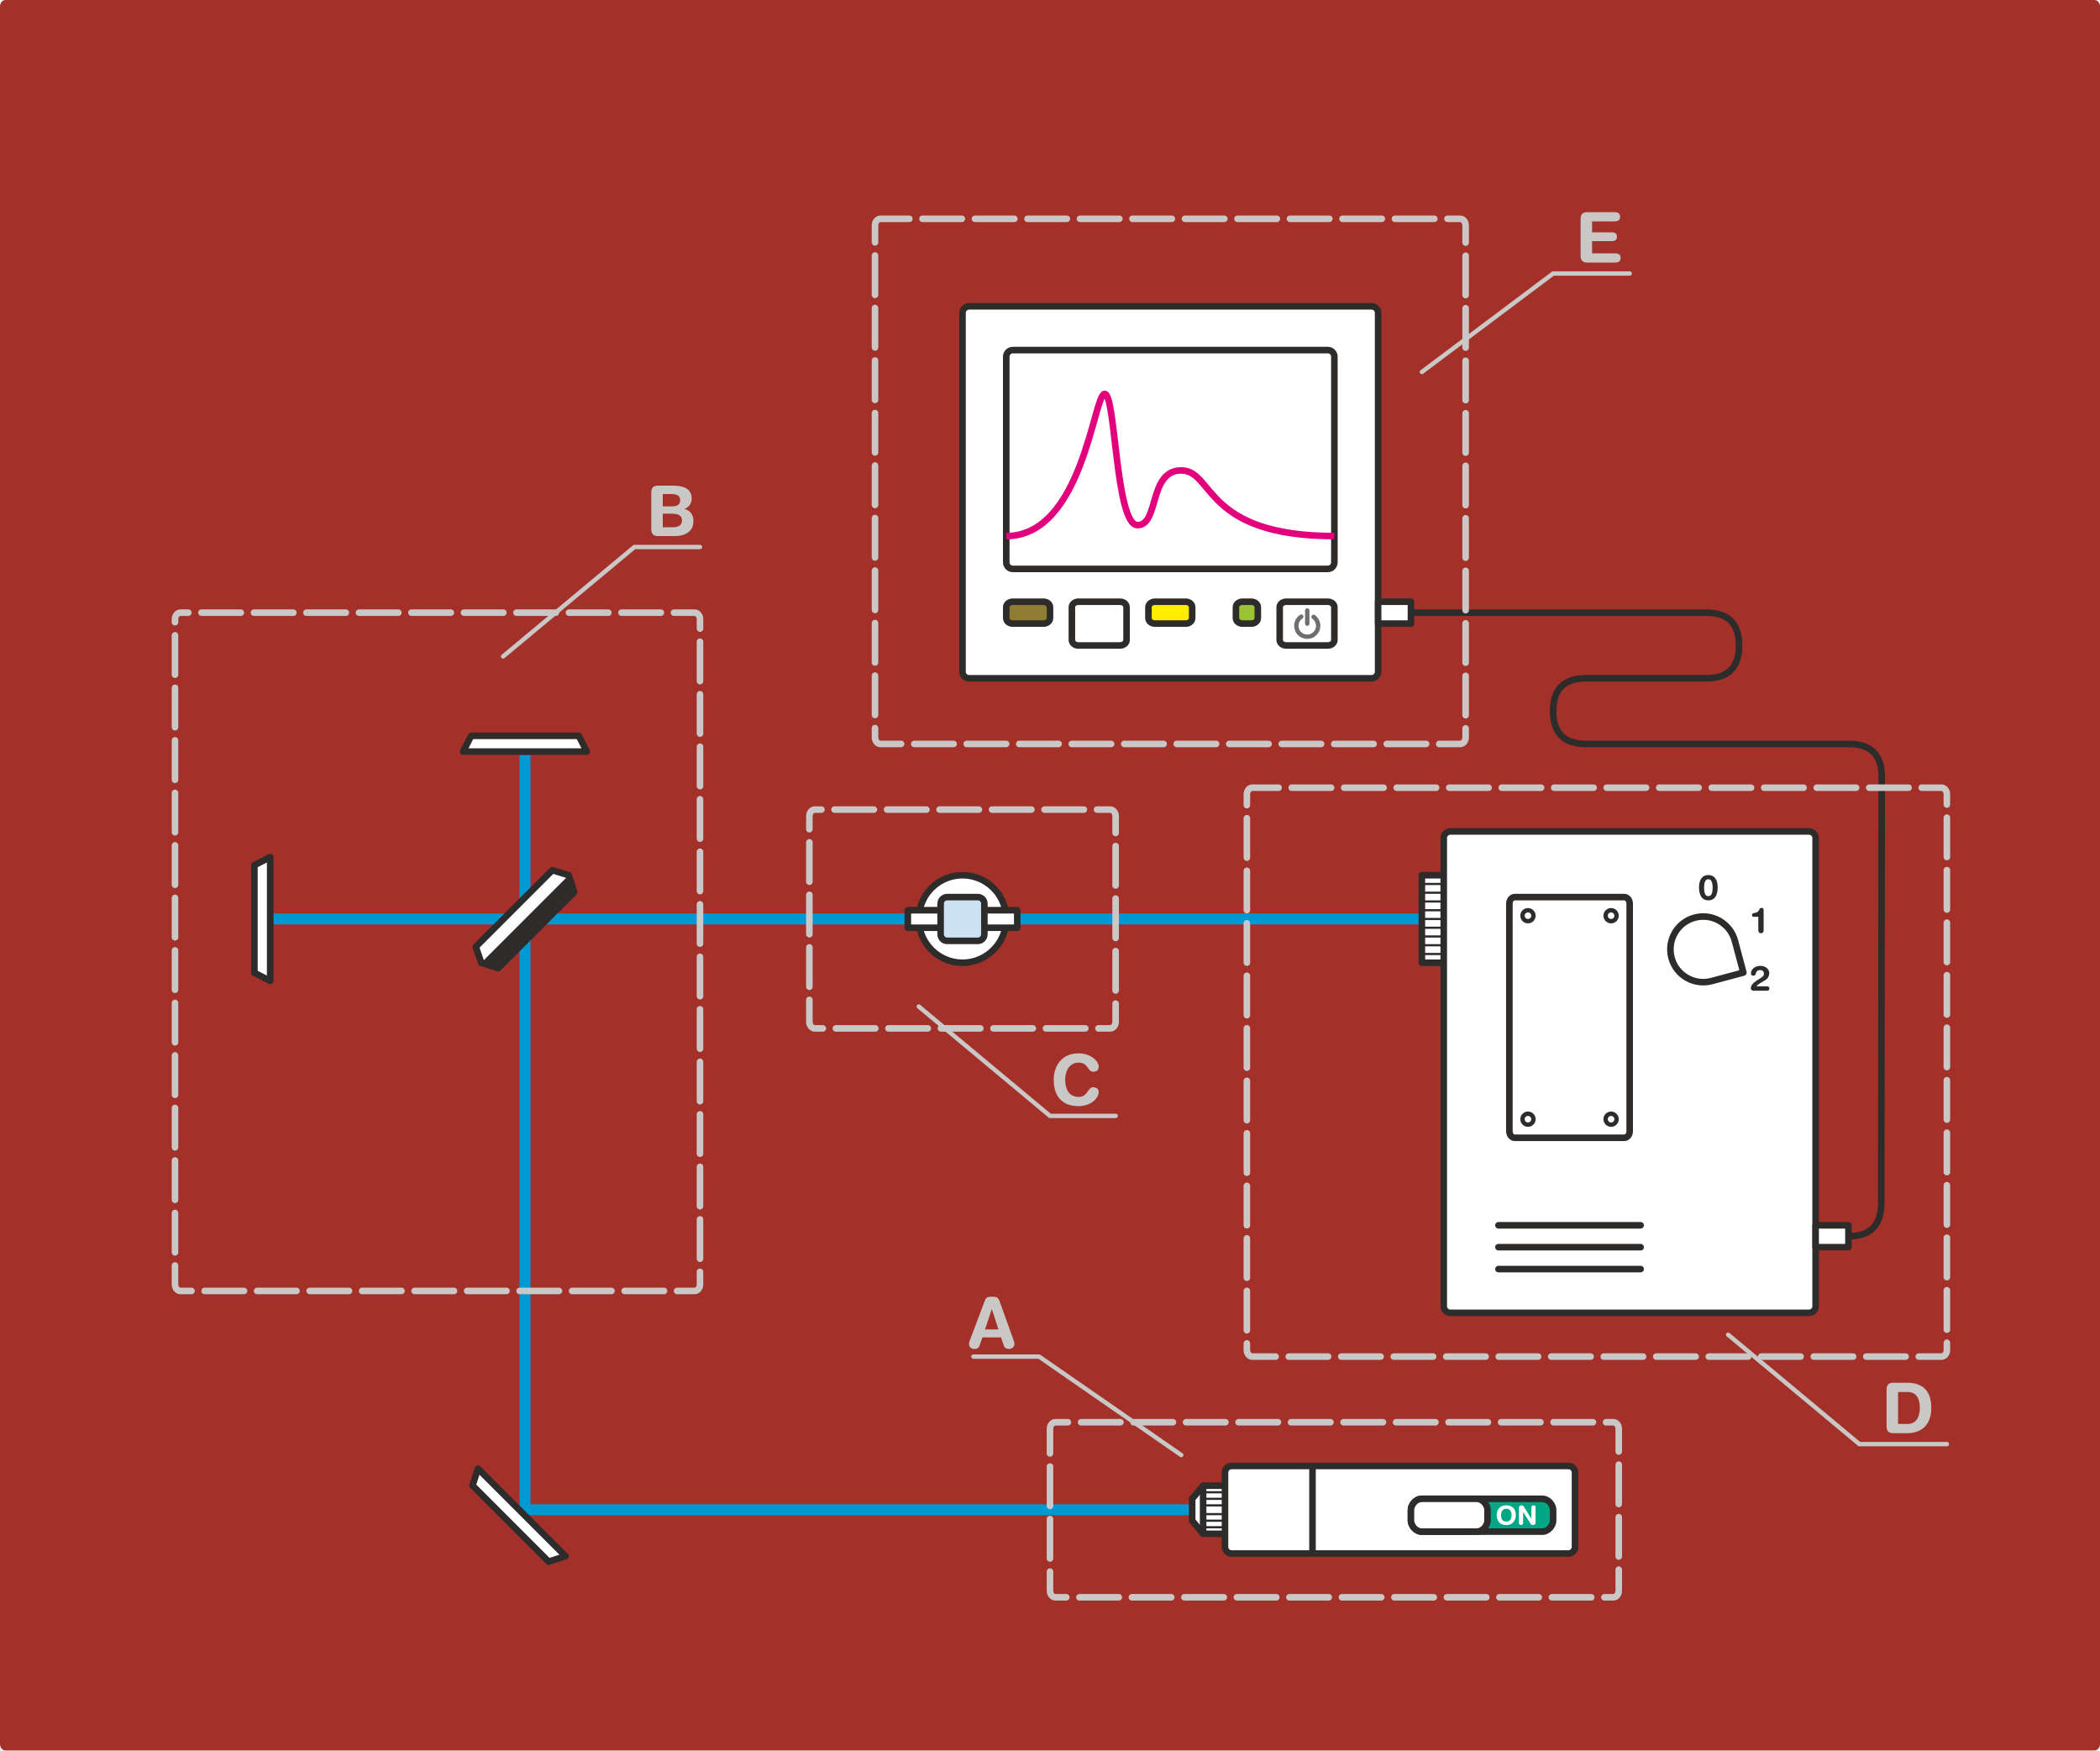
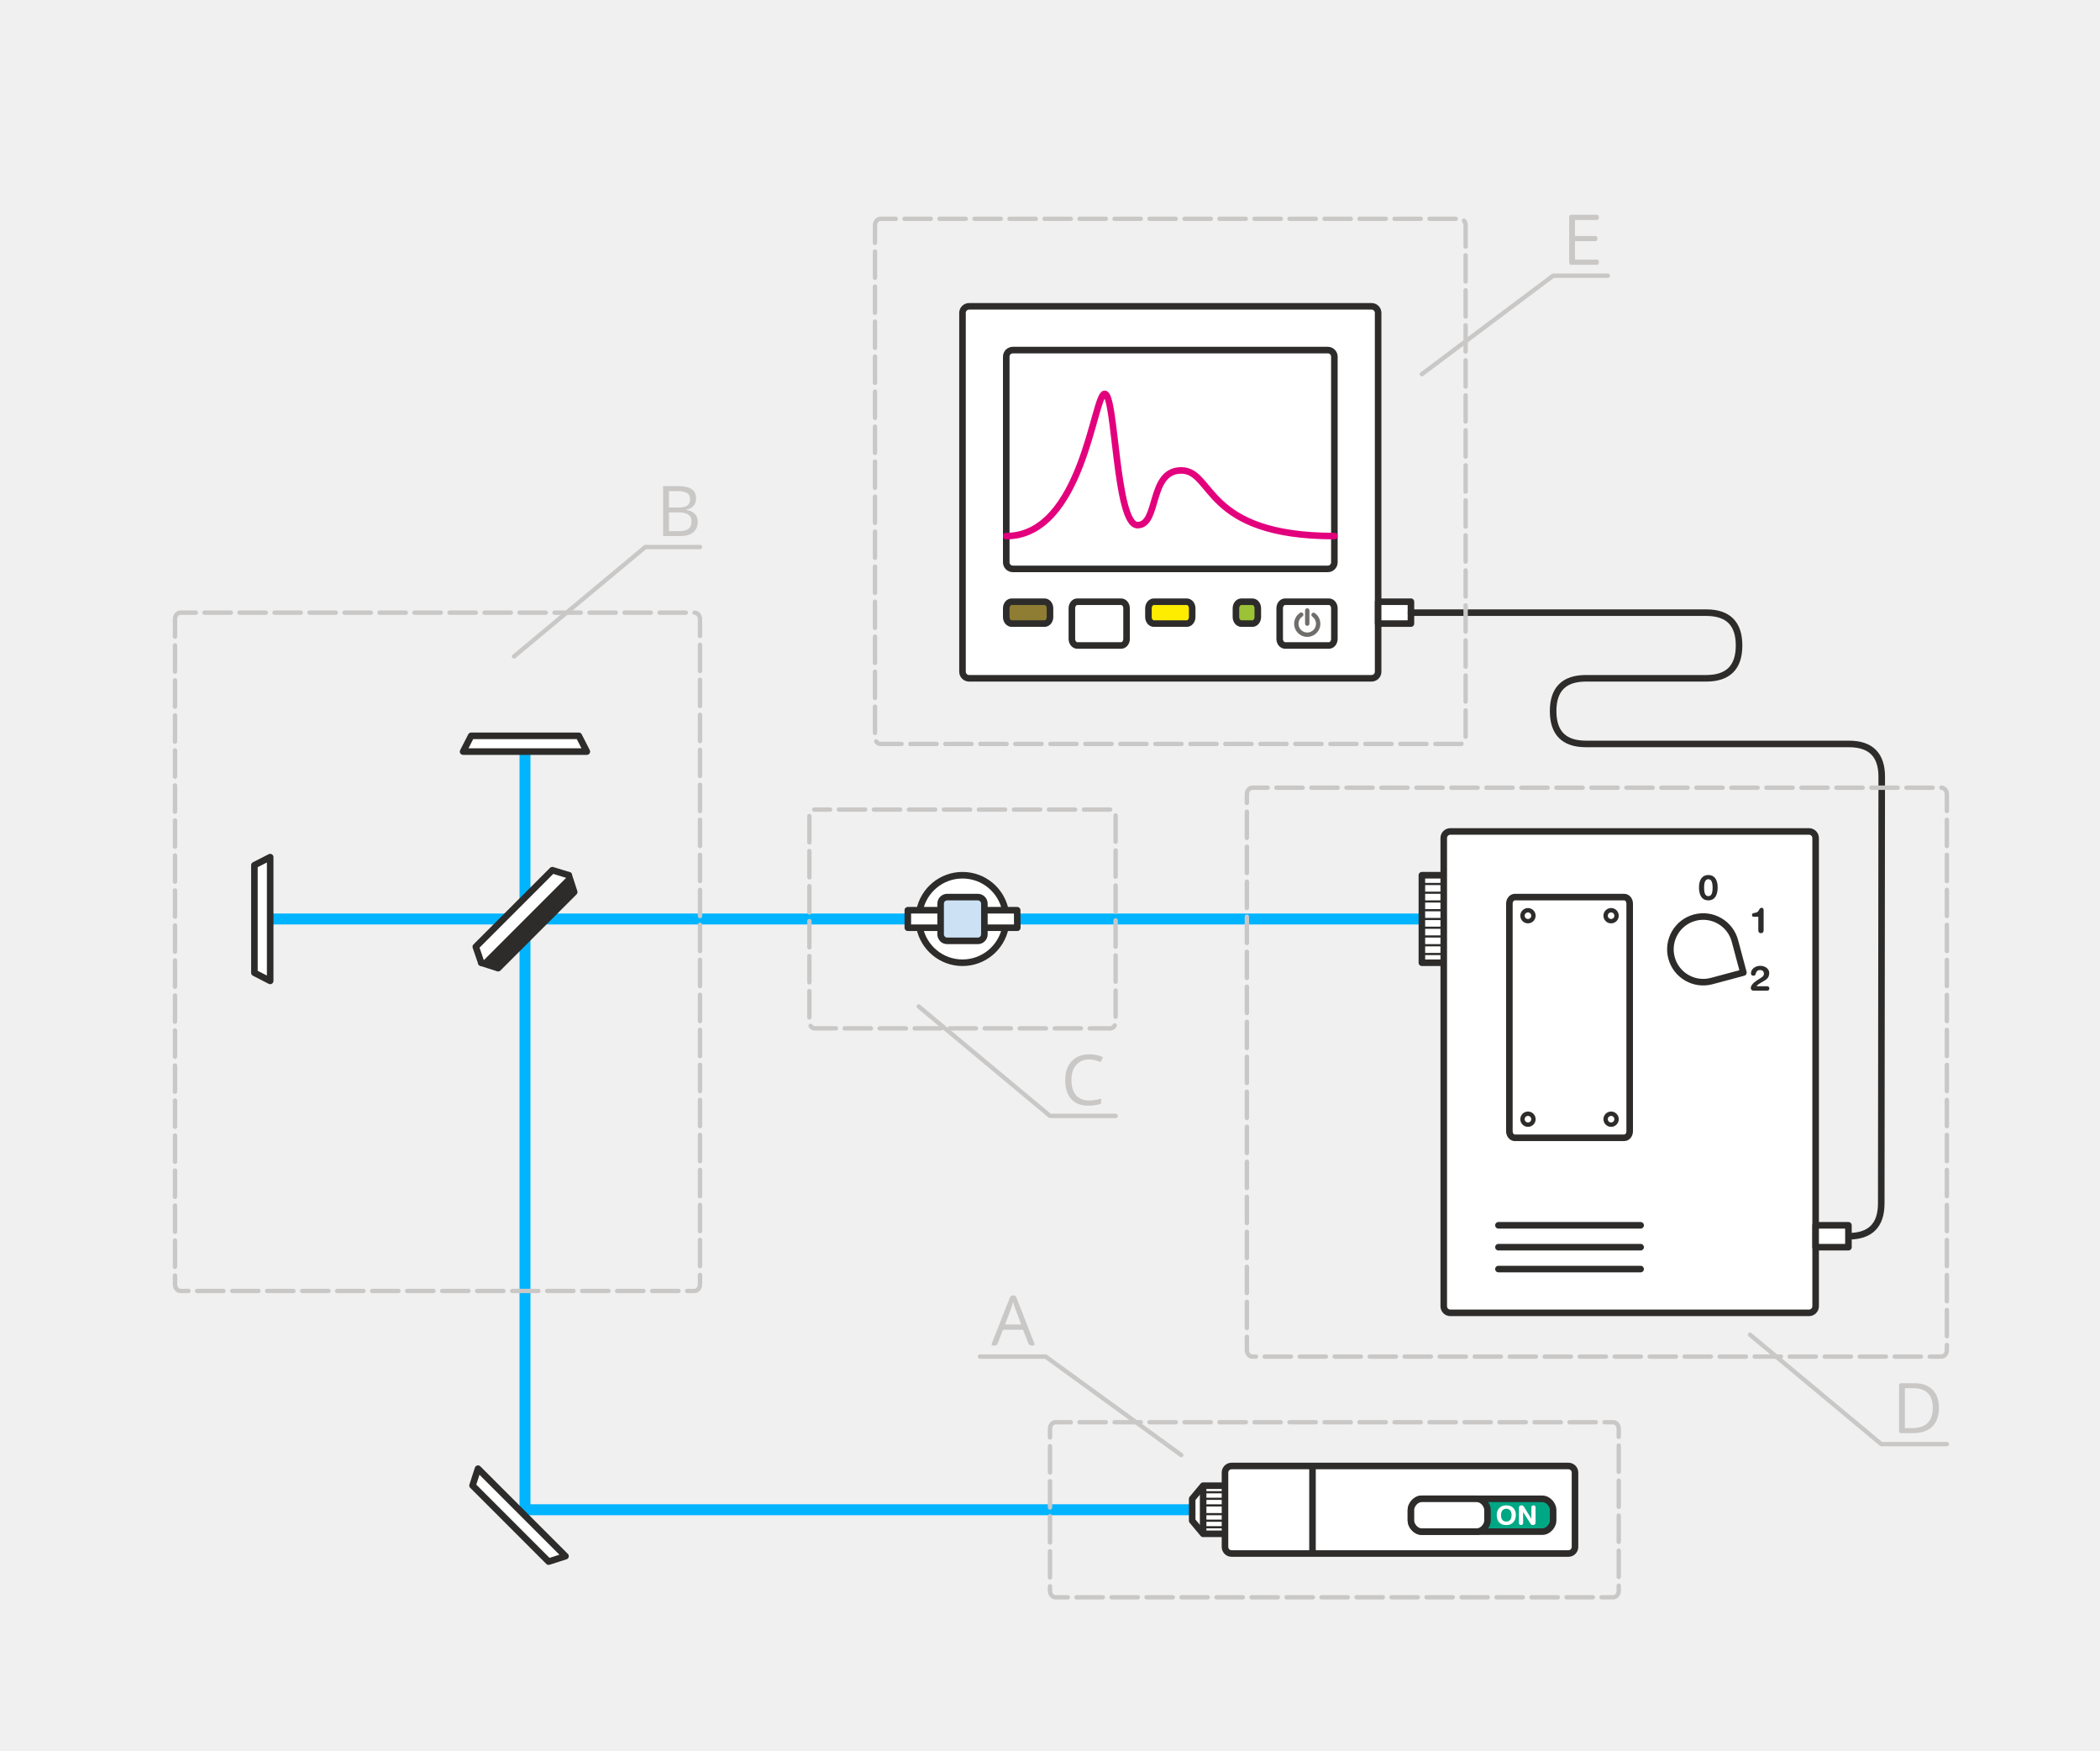
<svg xmlns="http://www.w3.org/2000/svg" width="960" height="800" id="svg2" version="1.1">
-   <defs id="defs4" />
-   <g id="layer3" style="display:inline">
-     <rect style="fill:#a3312a;fill-opacity:1;stroke:none;display:inline" id="rect3163" width="960" height="800" x="0" y="0" rx="2.5" ry="3" />
-     <path style="fill:none;stroke:#0099d4;stroke-width:5;stroke-linecap:butt;stroke-linejoin:miter;stroke-miterlimit:4;stroke-opacity:1;stroke-dasharray:none" d="m 545,690 -305,0 0,-345" id="laser_beam-static" />
-     <path style="fill:none;stroke:#0099d4;stroke-width:5;stroke-linecap:butt;stroke-linejoin:miter;stroke-miterlimit:4;stroke-opacity:1;stroke-dasharray:none" d="m 650,420 -410,0 m 0,0 -115,0" id="laser_beam-moving" />
+   <style type="text/css">
+     
+     svg {
+       fill:#ffffff;
+       fill-opacity:1;
+       stroke:#2d2c2b;
+       stroke-width:3;
+       stroke-opacity:1;
+       stroke-miterlimit:4;
+       stroke-dasharray:none;
+       stroke-linecap:round;
+       stroke-linejoin:round;
+     }
+ 
+     .transparent {
+       fill: none;
+     }
+ 
+     .filled {
+       fill:#2d2c2b;
+       stroke:none;
+     }
+ 
+     .winder {
+       fill:none;
+       stroke-width:1px;
+     }
+ 
+     .laser-on_label {
+       fill:#00a784;
+       stroke:none;
+     }
+ 
+     .laser-off_label {
+       fill:#d71e38;
+       stroke:none;
+     }
+ 
+     .laser_beam {
+       fill:none;
+       stroke:#00b4ff;
+       stroke-width:5;
+     }
+     
+     .screws {
+       stroke-width:2;
+     }
+ 
+     .semi-transparent_mirror {
+       fill:#2d2c2b;
+     }
+ 
+     #monitor-left_light {
+       fill:#8e7d32;
+     }
+ 
+     #monitor-right_light {
+       fill:#ffed00;
+     }
+ 
+     #monitor-power_light {
+       fill:#9cc336;
+     }
+ 
+     .power_symbol {
+        stroke:#706e6c;
+        stroke-width:2;
+     }
+ 
+     #plot {
+       fill:none;
+       stroke:#e3007d;
+     }
+ 
+     .sample {
+       fill:#cce2f4;
+     }
+ 
+     .frames {
+       fill:none;
+       stroke:#c9c8c7;
+       stroke-width:2;
+       stroke-dashoffset:5;
+     }
+ 
+     .frame_border {
+       stroke-dasharray:12,4;
+     }
+ 
+     .frame_label {
+       stroke-dasharray:none;
+     }
+ 
+     .frame_label_name {
+       fill:#c9c8c7;
+       fill-opacity:1;
+       stroke:none;
+     }
+ 
+     
+   </style>
+   <g>
+     <g class="laser_beam">
+       <path d="m 545,690 -305,0 0,-345" />
+       <path id="laser_beam-moving" d="m 650,420 -410,0 m 0,0 -115,0" />
+     </g>
+     <g class="laser">
+       <path d="m 560,679 -10,0 -5,6 0,10 5,6 10,0" />
+       <path class="winder" d="m 550,695 10,0 m -10,-10 10,0 m -10,7 10,0 m -10,-10 10,0 m -10,16 10,0 m -10,-10 10,0" />
+       <path d="m 550,680 0,20" />
+       <path d="m 600,670 0,40 m -37,-40 154,0 c 1.66,0 3,1.34 3,3 l 0,34 c 0,1.66 -1.34,3 -3,3 l -154,0 c -1.66,0 -3,-1.34 -3,-3 l 0,-34 c 0,-1.66 1.34,-3 3,-3 z" />
+       <g>
+         <path class="laser-on_label" d="m677 685 0 15 27.5 0c3 0 5-3 5-5l0-5c0-2-2-5-5-5l-27.5 0zm11.59 2.97c2.83 0 4.38 1.87 4.38 4.41 0 2.44-1.42 4.63-4.37 4.63-3.1 0-4.37-2.01-4.37-4.62 0-2.53 1.54-4.41 4.38-4.41zm7 0.03c0.41 0 0.78 0.17 1 0.53l3.44 5.53 0.03 0 0-5.12c0-0.64 0.35-0.94 0.94-0.94 0.59 0 0.97 0.3 0.97 0.94l0 6.78c0 0.78-0.36 1.25-1.19 1.25-0.62 0-0.81-0.14-1.06-0.53l-3.44-5.41 0 4.97c0 0.64-0.38 0.97-0.97 0.97-0.59 0-0.94-0.33-0.94-0.97l0-6.84c0-0.82 0.38-1.16 1.22-1.16zm-7 1.53c-1.61 0-2.41 1.19-2.41 2.84 0 1.66 0.56 3.03 2.41 3.03 1.79 0 2.41-1.38 2.41-3.03 0-1.66-0.8-2.84-2.41-2.84z" />
+         <path class="laser-off_label" d="m649.5 685c-3 0-5 3-5 5l0 5c0 2 2 5 5 5l27.5 0 0-15-27.5 0zm2.97 2.94c2.83 0 4.38 1.91 4.38 4.44 0 2.44-1.42 4.63-4.37 4.63-3.1 0-4.37-2.01-4.37-4.62 0-2.53 1.54-4.44 4.38-4.44zm6.75 0.22 4.34 0c0.58 0 1 0.16 1 0.78 0 0.62-0.42 0.81-1 0.81l-3.5 0 0 2 2.97 0c0.52 0 0.91 0.14 0.91 0.75 0 0.61-0.39 0.78-0.91 0.78l-2.97 0 0 2.69c0 0.59-0.4 0.97-1 0.97-0.6 0-0.97-0.38-0.97-0.97l0-6.66c0-0.88 0.43-1.16 1.13-1.16zm7.34 0 4.31 0c0.58 0 1 0.16 1 0.78 0 0.62-0.42 0.81-1 0.81l-3.5 0 0 2 2.97 0c0.52 0 0.94 0.14 0.94 0.75 0 0.61-0.42 0.78-0.94 0.78l-2.97 0 0 2.69c0 0.59-0.4 0.97-1 0.97-0.6 0-0.97-0.38-0.97-0.97l0-6.66c0-0.88 0.46-1.16 1.16-1.16zm-14.09 1.38c-1.61 0-2.41 1.19-2.41 2.84 0 1.66 0.56 3.03 2.41 3.03 1.79 0 2.41-1.38 2.41-3.03 0-1.66-0.8-2.84-2.41-2.84z" />
+         <path class="transparent" d="m 645,690 0,5 c 0,2 2,5 5,5 l 55,0 c 3,0 5,-3 5,-5 l 0,-5 c 0,-2 -2,-5 -5,-5 l -55,0 c -3,0 -5,3 -5,5 z" />
+         <path id="laser-button" d="m 645,690 0,5 c 0,2 2,5 5,5 l 25,0 c 3,0 5,-3 5,-5 l 0,-5 c 0,-2 -2,-5 -5,-5 l -25,0 c -3,0 -5,3 -5,5 z" />
+       </g>
+     </g>
+     <g id="detector">
+       <path d="m 660,400 -10,0 0,40 10,0" />
+       <path class="winder" d="m 650,404 10,0 m -10,4 10,0 m -10,28 10,0 m -10,-4 10,0 m -10,-8 10,0 m -10,-8 10,0 m -10,12 10,0 m -10,-8 10,0 m -10,-8 10,0" />
+       <rect width="170" height="220" x="660" y="380" rx="3" ry="3" />
+       <g>
+         <path d="m 685,580 65,0" />
+         <path d="m 685,570 65,0" />
+         <path d="m 685,560 65,0" />
+       </g>
+       <path d="m 692.5,410 50,0 c 1.39,0 2.5,1.34 2.5,3 l 0,104 c 0,1.66 -1.12,3 -2.5,3 l -50,0 c -1.39,0 -2.5,-1.34 -2.5,-3 l 0,-104 c 0,-1.66 1.12,-3 2.5,-3 z" />
+       <path id="detector-mode_switch" d="m 782.49,448.37 c -8,2.14 -16.23,-2.6 -18.37,-10.61 -2.14,-8 2.6,-16.23 10.61,-18.37 8,-2.14 16.23,2.6 18.37,10.61 l 3.88,14.49 z" />
+       <g class="screws">
+         <path d="m 698.5,416 c 1.39,0 2.5,1.12 2.5,2.5 0,1.39 -1.12,2.5 -2.5,2.5 -1.39,0 -2.5,-1.12 -2.5,-2.5 0,-1.39 1.12,-2.5 2.5,-2.5 z" />
+         <path d="m 736.5,416 c 1.39,0 2.5,1.12 2.5,2.5 0,1.39 -1.12,2.5 -2.5,2.5 -1.39,0 -2.5,-1.12 -2.5,-2.5 0,-1.39 1.12,-2.5 2.5,-2.5 z" />
+         <path d="m 698.5,509 c 1.39,0 2.5,1.12 2.5,2.5 0,1.39 -1.12,2.5 -2.5,2.5 -1.39,0 -2.5,-1.12 -2.5,-2.5 0,-1.39 1.12,-2.5 2.5,-2.5 z" />
+         <path d="m 736.5,509 c 1.39,0 2.5,1.12 2.5,2.5 0,1.39 -1.12,2.5 -2.5,2.5 -1.39,0 -2.5,-1.12 -2.5,-2.5 0,-1.39 1.12,-2.5 2.5,-2.5 z" />
+       </g>
+       <path class="filled" d="m 803,450.77 c 0.21,-0.61 1.31,-1.26 3.12,-2.29 1.7,-0.96 2.67,-1.79 2.67,-3.92 0,-1.47 -1.52,-3.15 -4.08,-3.15 -2.35,0 -4.27,1.49 -4.27,3.44 0,0.8 0.51,1.07 1.17,1.07 0.64,0 0.85,-0.3 1.01,-0.9 0.35,-1.28 1.04,-1.7 2.06,-1.7 0.88,0 1.68,0.58 1.68,1.62 0,1.3 -0.77,1.58 -2.99,2.99 -2,1.26 -3.01,2.53 -3.01,3.66 0,0.56 0.38,1.18 1.31,1.18 l 6,0 c 0.74,0 1.18,-0.29 1.18,-1.01 0,-0.72 -0.45,-1.01 -1.06,-1.01 l -4.8,0 m 0.8,-25.68 c 0,0.83 0.32,1.41 1.22,1.41 0.9,0 1.22,-0.58 1.22,-1.41 l 0,-9.09 c 0,-0.86 -0.42,-1.09 -0.93,-1.09 -1.36,0 -0.86,1.82 -2.64,2.21 l -0.59,0.13 c -0.83,0.16 -1.15,0.32 -1.15,0.91 0,0.66 0.29,0.85 0.82,0.85 l 2.06,0 0,6.08 m -24.78,-19.38 c 0,-2.4 0.53,-3.87 1.94,-3.87 1.41,0 1.94,1.47 1.94,3.87 0,2.86 -0.7,3.87 -1.94,3.87 -1.23,0 -1.94,-1.01 -1.94,-3.87 m -2.34,-0.14 c 0,2.83 0.9,5.94 4.27,5.94 3.38,0 4.27,-3.1 4.27,-5.94 0,-3.78 -1.68,-5.65 -4.27,-5.65 -2.59,0 -4.27,1.87 -4.27,5.65" />
+     </g>
+     <g id="monitor">
+       <rect width="190" height="170" x="440" y="140" rx="3" ry="3" />
+       <rect width="150" height="100" x="460" y="160" rx="3" ry="3" />
+       <rect width="25" height="20" x="490" y="275" rx="2.5" ry="3" />
+       <rect id="monitor-right_light" width="20" height="10" x="525" y="275" rx="2.5" ry="3" />
+       <rect id="monitor-left_light" width="20" height="10" x="460" y="275" rx="2.5" ry="3" />
+       <rect width="25" height="20" x="585" y="275" rx="2.5" ry="3" />
+       <rect id="monitor-power_light" width="10" height="10" x="565" y="275" rx="2.5" ry="3" />
+       <g class="power_symbol">
+         <path d="m 600.49,281 c 2.25,1.6 2.79,4.72 1.19,6.97 -1.6,2.25 -4.72,2.79 -6.97,1.19 -2.25,-1.6 -2.79,-4.72 -1.19,-6.97 0.36,-0.51 0.81,-0.94 1.33,-1.28" />
+         <path d="m 597.6,279 0,6" />
+       </g>
+       <path id="plot" d="m 460,245 c 35,0 40,-65 45,-65 5,0 5,60 15,60 10,0 5,-25 20,-25 15,0 10,30 70,30" />
+     </g>
+     <g id="cable">
+       <path d="m 630,275 15,0 0,10 -15,0 z" />
+       <path class="transparent" d="m 645,280 c 0,0 71.67,0 135,0 10,0 15,5 15,15 0,10 -5,15 -15,15 l -55,0 c -10,0 -15,5 -15,15 0,10 5,15 15,15 70,0 120.22,0 120.22,0 10,0 15.01,5 15,15 L 860,550 c -0.01,10 -5,15 -15,15" />
+       <path d="m 830,560 15,0 0,10 -15,0 z" />
+     </g>
+     <g class="mirror">
+       <path class="semi-transparent_mirror" d="m 262.5,407.7 -2.5,-7.7 -40,40 7.72,2.48 34.78,-34.78" />
+       <path d="m 260,400 -7.5,-2.3 -35,35 2.5,7.3" />
+       <path d="m 216.02,678.92 2.5,-7.7 40,40 -7.72,2.48 -34.78,-34.78" />
+       <path d="m 116.3,395.41 7.21,-3.68 0,56.57 -7.21,-3.7 0,-49.19" />
+       <path d="m 264.59,336.29 3.68,7.21 -56.57,0 3.7,-7.21 49.19,0" />
+     </g>
+     <g>
+       <path d="m465 416-50 0 0 8 50.05 0-0.05-8M440 400c-9.68 0-17.74 6.87-19.59 16l39.18 0C457.74 406.87 449.68 400 440 400zm-19.59 24c1.85 9.13 9.92 16 19.59 16 9.68 0 17.74-6.87 19.59-16l-39.19 0z" />
+       <path class="sample" d="m 433,410 14,0 c 1.66,0 3,1.34 3,3 l 0,14 c 0,1.66 -1.34,3 -3,3 l -14,0 c -1.66,0 -3,-1.34 -3,-3 l 0,-14 c 0,-1.66 1.34,-3 3,-3 z" />
+     </g>
  </g>
-   <g id="layer2" style="display:inline">
-     <g id="g3186">
-       <path id="path4007" d="m 560,679 -10,0 -5,6 0,10 5,6 10,0" style="fill:#ffffff;fill-opacity:1;stroke:#2d2c2b;stroke-width:3;stroke-linecap:butt;stroke-linejoin:round;stroke-miterlimit:4;stroke-opacity:1;stroke-dasharray:none" />
-       <path d="m 550,695 10,0 m -10,-10 10,0 m -10,7 10,0 m -10,-10 10,0 m -10,16 10,0 m -10,-10 10,0" style="fill:none;stroke:#2d2c2b;stroke-width:1px;stroke-linecap:butt;stroke-linejoin:miter;stroke-opacity:1" id="path4041-6-9" />
-       <path id="path4041-0" d="m 550,680 0,20" style="fill:none;stroke:#2d2c2b;stroke-width:3;stroke-linecap:butt;stroke-linejoin:miter;stroke-miterlimit:4;stroke-opacity:1;stroke-dasharray:none" />
+   <g class="frames">
+     <g class="frame_border">
+       <rect id="frame_A-border" width="260" height="80" x="480" y="650" rx="2.5" ry="3" />
+       <rect id="frame_B-border" width="240" height="310" x="80" y="280" rx="2.5" ry="3" />
+       <rect id="frame_C-border" width="140" height="100" x="370" y="370" rx="2.5" ry="3" />
+       <rect id="frame_D-border" width="320" height="260" x="570" y="360" rx="2.5" ry="3" />
+       <rect id="frame_E-border" width="270" height="240" x="400" y="100" rx="2.5" ry="3" />
    </g>
-     <g id="g3158">
-       <path id="path4007-8" d="m 660,400 -10,0 0,40 10,0" style="fill:#ffffff;fill-opacity:1;stroke:#2d2c2b;stroke-width:3;stroke-linecap:butt;stroke-linejoin:round;stroke-miterlimit:4;stroke-opacity:1;stroke-dasharray:none" />
-       <path d="m 650,404 10,0 m -10,4 10,0 m -10,28 10,0 m -10,-4 10,0 m -10,-8 10,0 m -10,-8 10,0 m -10,12 10,0 m -10,-8 10,0 m -10,-8 10,0" style="fill:none;stroke:#2d2c2b;stroke-width:1px;stroke-linecap:butt;stroke-linejoin:miter;stroke-opacity:1" id="path4041-5-3-72" />
+     <g class="frame-label">
+       <path id="frame_A-label" d="m 448,620 30,0 62,45" />
+       <path id="frame_B-label" d="m 320,250 -25,0 -60,50" />
+       <path id="frame_C-label" d="m 510,510 -30,0 -60,-50" />
+       <path id="frame_D-label" d="m 890,660 -30,0 -60,-50" />
+       <path id="frame_E-label" d="m 735,126 -25,0 -60,45" />
    </g>
-     <rect style="fill:#ffffff;stroke:#2d2c2b;stroke-width:3;stroke-linecap:round;stroke-linejoin:round;stroke-miterlimit:4;stroke-opacity:1;stroke-dasharray:none;stroke-dashoffset:26.988;fill-opacity:1" id="rect3994-8" width="170" height="220" x="660" y="380" rx="3" ry="3" />
-     <rect style="fill:#ffffff;stroke:#2d2c2b;stroke-width:3;stroke-linecap:round;stroke-linejoin:round;stroke-miterlimit:4;stroke-opacity:1;stroke-dasharray:none;stroke-dashoffset:26.988;fill-opacity:1" id="rect3994-8-8" width="170" height="190" x="140" y="-630" rx="3" ry="3" transform="matrix(0,1,-1,0,0,0)" />
-     <rect style="fill:none;stroke:#2d2c2b;stroke-width:3;stroke-linecap:round;stroke-linejoin:round;stroke-miterlimit:4;stroke-opacity:1;stroke-dasharray:none;stroke-dashoffset:26.988" id="rect3994-8-8-2" width="100" height="150" x="160" y="-610" rx="3" ry="3" transform="matrix(0,1,-1,0,0,0)" />
-     <rect style="fill:none;stroke:#2d2c2b;stroke-width:3;stroke-linecap:round;stroke-linejoin:round;stroke-miterlimit:4;stroke-opacity:1;stroke-dasharray:none;stroke-dashoffset:26.988" id="rect3994-8-8-2-3" width="20" height="25" x="275" y="-515" rx="2.5" ry="3" transform="matrix(0,1,-1,0,0,0)" />
-     <rect style="fill:#ffed00;stroke:#2d2c2b;stroke-width:3;stroke-linecap:round;stroke-linejoin:round;stroke-miterlimit:4;stroke-opacity:1;stroke-dasharray:none;stroke-dashoffset:26.988" id="rect3994-8-8-2-3-8" width="10" height="20" x="275" y="-545" rx="2.5" ry="3" transform="matrix(0,1,-1,0,0,0)" />
-     <rect style="fill:#8e7d32;stroke:#2d2c2b;stroke-width:3;stroke-linecap:round;stroke-linejoin:round;stroke-miterlimit:4;stroke-opacity:1;stroke-dasharray:none;stroke-dashoffset:26.988" id="rect3994-8-8-2-3-8-4" width="10" height="20" x="275" y="-480" rx="2.5" ry="3" transform="matrix(0,1,-1,0,0,0)" />
-     <g id="g4543" transform="translate(0,5)">
-       <path id="path4441" d="m 685,575 65,0" style="fill:none;stroke:#2d2c2b;stroke-width:3;stroke-linecap:round;stroke-linejoin:miter;stroke-miterlimit:4;stroke-opacity:1;stroke-dasharray:none" />
-       <path id="path4441-0" d="m 685,565 65,0" style="fill:none;stroke:#2d2c2b;stroke-width:3;stroke-linecap:round;stroke-linejoin:miter;stroke-miterlimit:4;stroke-opacity:1;stroke-dasharray:none" />
-       <path id="path4441-5" d="m 685,555 65,0" style="fill:none;stroke:#2d2c2b;stroke-width:3;stroke-linecap:round;stroke-linejoin:miter;stroke-miterlimit:4;stroke-opacity:1;stroke-dasharray:none" />
+     <g class="frame_label_name">
+       <path id="frame_A-label_name" d="m303.14 222.16 6.45 0c3.03 0 5.22 0.45 6.58 1.36 1.35 0.91 2.03 2.34 2.03 4.3 0 1.35-0.38 2.47-1.14 3.36-0.75 0.88-1.85 1.44-3.3 1.7l0 0.16c3.47 0.59 5.2 2.42 5.2 5.47 0 2.04-0.69 3.64-2.08 4.78-1.37 1.14-3.3 1.71-5.78 1.71l-7.97 0 0-22.84m2.66 9.78 4.38 0c1.87 0 3.22-0.29 4.05-0.87 0.82-0.59 1.23-1.59 1.23-2.98 0-1.28-0.46-2.2-1.37-2.77-0.92-0.57-2.38-0.86-4.37-0.86l-3.91 0 0 7.48m0 2.25 0 8.55 4.77 0c1.84 0 3.23-0.35 4.16-1.06 0.94-0.72 1.41-1.84 1.41-3.36 0-1.42-0.48-2.46-1.44-3.12-0.95-0.67-2.4-1-4.34-1l-4.55 0" />
+       <path id="frame_B-label_name" d="m 730.08,121 -11.94,0 c -0.43,0 -0.8,-0.46 -0.8,-1 l 0,-21 c 0,-0.43 0.41,-0.84 0.86,-0.84 l 11.88,0 c 1.14,0 1.09,2.36 0,2.36 l -10.08,0 0,7.36 9.47,0 c 1.03,0 1.03,2.34 0,2.34 l -9.47,0 0,8.41 10.08,0 c 1.13,0 1.13,2.38 0,2.38" />
+       <path id="frame_C-label_name" d="m497.92 484.2c-2.51 0-4.49 0.84-5.95 2.52-1.45 1.67-2.17 3.95-2.17 6.86 0 2.99 0.7 5.3 2.09 6.94 1.41 1.63 3.41 2.44 6 2.44 1.59 0 3.41-0.29 5.45-0.86l0 2.33c-1.58 0.59-3.54 0.89-5.86 0.89-3.36 0-5.96-1.02-7.8-3.06-1.82-2.04-2.73-4.94-2.73-8.7 0-2.35 0.44-4.42 1.31-6.19 0.89-1.77 2.16-3.14 3.81-4.09 1.67-0.96 3.62-1.44 5.88-1.44 2.4 0 4.49 0.44 6.28 1.31l-1.12 2.28c-1.73-0.81-3.46-1.22-5.19-1.22" />
+       <path id="frame_D-label_name" d="m470.1 613.97-2.44-6.24-9.16 0-2.5 6.46C455.79 614.55 455.6 615 454.5 615c-0.6 0-1.5 0-1.1-1.02L461.67 593c0.47-0.82 0.7-0.94 1.33-0.94 1.03 0 1.26 0 1.63 0.94l8.22 20.98c0.39 0.78-0.58 1.02-1.01 1.02-0.85 0-1.36-0.35-1.75-1.03zm-3.27-8.63-2.66-7.08c-0.34-0.9-0.7-1.99-1.06-3.3-0.23 1-0.56 2.1-0.98 3.3l-2.69 7.08 7.39 0" />
+       <path id="frame_E-label_name" d="m886.38 643.36c0 3.77-1.03 6.66-3.08 8.66C881.26 654.01 878.31 655 874.47 655L869 655c-0.51 0-0.86-0.45-0.86-1l0-21c0-0.44 0.33-0.84 0.86-0.84l6.14 0c3.55 0 6.31 0.98 8.28 2.95 1.97 1.97 2.95 4.72 2.95 8.25m-2.81 0.09c0-2.98-0.75-5.22-2.25-6.73-1.49-1.51-3.71-2.27-6.66-2.27l-3.86 0 0 18.25 3.23 0c3.17 0 5.55-0.78 7.14-2.33 1.59-1.56 2.39-3.87 2.39-6.92" />
    </g>
-     <g id="g3142">
-       <path id="path4552" d="m 630,275 15,0 0,10 -15,0 z" style="fill:#ffffff;stroke:#2d2c2b;stroke-width:3;stroke-linecap:butt;stroke-linejoin:round;stroke-miterlimit:4;stroke-opacity:1;stroke-dasharray:none;fill-opacity:1" />
-       <path id="path4503" d="m 645,280 c 0,0 71.667,0 135,0 10,0 15,5 15,15 0,10 -5,15 -15,15 l -55,0 c -10,0 -15,5 -15,15 0,10 5,15 15,15 70,0 120.217,0 120.217,0 10,0 15.011,5 15,15 L 860,550 c -0.011,10 -5,15 -15,15" style="fill:none;stroke:#2d2c2b;stroke-width:3;stroke-linecap:butt;stroke-linejoin:round;stroke-miterlimit:4;stroke-opacity:1;stroke-dasharray:none" />
-       <path id="path4552-4" d="m 830,560 15,0 0,10 -15,0 z" style="fill:#ffffff;stroke:#2d2c2b;stroke-width:3;stroke-linecap:butt;stroke-linejoin:round;stroke-miterlimit:4;stroke-opacity:1;stroke-dasharray:none;fill-opacity:1" />
-     </g>
-     <path id="path6629" style="fill:#ffffff;stroke:#2d2c2b;stroke-width:3;stroke-linecap:butt;stroke-linejoin:miter;stroke-miterlimit:4;stroke-opacity:1;stroke-dasharray:none;fill-opacity:1" d="m 600,670 0,40 m -37,-40 154,0 c 1.662,0 3,1.338 3,3 l 0,34 c 0,1.662 -1.338,3 -3,3 l -154,0 c -1.662,0 -3,-1.338 -3,-3 l 0,-34 c 0,-1.662 1.338,-3 3,-3 z" />
-     <g id="g3073" transform="matrix(-1,0,0,1,480,0)">
-       <path id="path4313-8" d="M 217.5,407.7 220,400 l 40,40 -7.717,2.483 L 217.5,407.7" style="fill:#2d2c2b;fill-opacity:1;stroke:#2d2c2b;stroke-width:3;stroke-linecap:round;stroke-linejoin:round;stroke-miterlimit:4;stroke-opacity:1;stroke-dasharray:none" />
-       <path id="path4313-8-2" d="m 220,400 7.5,-2.3 35,35 L 260,440" style="fill:#ffffff;fill-opacity:1;stroke:#2d2c2b;stroke-width:3;stroke-linecap:round;stroke-linejoin:round;stroke-miterlimit:4;stroke-opacity:1;stroke-dasharray:none;display:inline" />
-     </g>
-     <path style="fill:#ffffff;fill-opacity:1;stroke:#2d2c2b;stroke-width:3;stroke-linecap:round;stroke-linejoin:round;stroke-miterlimit:4;stroke-opacity:1;stroke-dasharray:none;display:inline" d="m 216.017,678.917 2.5,-7.7 40,40 -7.717,2.483 -34.783,-34.783" id="path4313-8-0" />
-     <rect style="fill:none;stroke:#2d2c2b;stroke-width:3;stroke-linecap:round;stroke-linejoin:round;stroke-miterlimit:4;stroke-opacity:1;stroke-dasharray:none;stroke-dashoffset:26.988;display:inline" id="rect3994-8-8-2-3-9" width="20" height="25" x="275" y="-610" rx="2.5" ry="3" transform="matrix(0,1,-1,0,0,0)" />
-     <rect style="fill:#9cc336;stroke:#2d2c2b;stroke-width:3;stroke-linecap:round;stroke-linejoin:round;stroke-miterlimit:4;stroke-opacity:1;stroke-dasharray:none;stroke-dashoffset:26.988;display:inline" id="rect3994-8-8-2-3-8-4-2" width="10" height="10" x="275" y="-575" rx="2.5" ry="3" transform="matrix(0,1,-1,0,0,0)" />
-     <g id="g6411" transform="translate(-0.3995939,0)" style="stroke:#706e6c;stroke-opacity:1;stroke-width:2;stroke-miterlimit:4;stroke-dasharray:none">
-       <path transform="translate(3,1)" d="m 597.889,280.919 c 2.254,1.596 2.787,4.716 1.191,6.97 -1.596,2.254 -4.716,2.787 -6.97,1.191 -2.254,-1.596 -2.787,-4.716 -1.191,-6.97 0.359,-0.507 0.81,-0.943 1.328,-1.285" id="path6407" style="fill:none;stroke:#706e6c;stroke-width:2;stroke-linecap:round;stroke-linejoin:round;stroke-miterlimit:4;stroke-opacity:1;stroke-dasharray:none;stroke-dashoffset:0" />
-       <path id="path6409" d="m 598,279 0,6" style="fill:none;stroke:#706e6c;stroke-width:2;stroke-linecap:round;stroke-linejoin:miter;stroke-miterlimit:4;stroke-opacity:1;stroke-dasharray:none" />
-     </g>
-     <path style="fill:#ffffff;fill-opacity:1;stroke:#2d2c2b;stroke-width:3;stroke-linecap:round;stroke-linejoin:round;stroke-miterlimit:4;stroke-opacity:1;stroke-dasharray:none;stroke-dashoffset:0" d="m 782.493,448.371 c -8.002,2.144 -16.227,-2.605 -18.371,-10.607 -2.144,-8.002 2.605,-16.227 10.607,-18.371 8.002,-2.144 16.227,2.605 18.371,10.607 l 3.882,14.489 z" id="detector-mode_switch" />
-     <path d="m 803.002,450.771 c 0.208,-0.608 1.312,-1.264 3.12,-2.288 1.696,-0.96 2.672,-1.792 2.672,-3.92 0,-1.472 -1.52,-3.152 -4.08,-3.152 -2.352,0 -4.272,1.488 -4.272,3.44 0,0.8 0.512,1.072 1.168,1.072 0.64,0 0.848,-0.304 1.008,-0.896 0.352,-1.28 1.04,-1.696 2.064,-1.696 0.88,0 1.68,0.576 1.68,1.616 0,1.296 -0.768,1.584 -2.992,2.992 -2,1.264 -3.008,2.528 -3.008,3.664 0,0.56 0.384,1.184 1.312,1.184 l 6,0 c 0.736,0 1.184,-0.288 1.184,-1.008 0,-0.72 -0.448,-1.008 -1.056,-1.008 l -4.8,0 m 0.8,-25.684 c 0,0.832 0.32,1.408 1.216,1.408 0.896,0 1.216,-0.576 1.216,-1.408 l 0,-9.088 c 0,-0.864 -0.416,-1.088 -0.928,-1.088 -1.36,0 -0.864,1.824 -2.64,2.208 l -0.592,0.128 c -0.832,0.16 -1.152,0.32 -1.152,0.912 0,0.656 0.288,0.848 0.816,0.848 l 2.064,0 0,6.08 m -24.776,-19.384 c 0,-2.4 0.528,-3.872 1.936,-3.872 1.408,0 1.936,1.472 1.936,3.872 0,2.864 -0.704,3.872 -1.936,3.872 -1.232,0 -1.936,-1.008 -1.936,-3.872 m -2.336,-0.144 c 0,2.832 0.896,5.936 4.272,5.936 3.376,0 4.272,-3.104 4.272,-5.936 0,-3.776 -1.68,-5.648 -4.272,-5.648 -2.592,0 -4.272,1.872 -4.272,5.648" style="fill:#2d2c2b;fill-opacity:1;stroke:none" id="path3071" />
-     <path style="fill:none;stroke:#2d2c2b;stroke-width:3;stroke-linecap:round;stroke-linejoin:round;stroke-miterlimit:4;stroke-dashoffset:0;stroke-opacity:1" d="m 692.5,410 50,0 c 1.385,0 2.5,1.338 2.5,3 l 0,104 c 0,1.662 -1.115,3 -2.5,3 l -50,0 c -1.385,0 -2.5,-1.338 -2.5,-3 l 0,-104 c 0,-1.662 1.115,-3 2.5,-3 z" id="rect6454" />
-     <path style="fill:none;stroke:#2d2c2b;stroke-width:2;stroke-linecap:round;stroke-linejoin:round;stroke-miterlimit:4;stroke-dashoffset:0;stroke-opacity:1;stroke-dasharray:none" d="m 698.5,416 c 1.385,0 2.5,1.115 2.5,2.5 0,1.385 -1.115,2.5 -2.5,2.5 -1.385,0 -2.5,-1.115 -2.5,-2.5 0,-1.385 1.115,-2.5 2.5,-2.5 z" id="rect6456" />
-     <path style="fill:none;stroke:#2d2c2b;stroke-width:2;stroke-linecap:round;stroke-linejoin:round;stroke-miterlimit:4;stroke-dashoffset:0;stroke-opacity:1;stroke-dasharray:none" d="m 736.5,416 c 1.385,0 2.5,1.115 2.5,2.5 0,1.385 -1.115,2.5 -2.5,2.5 -1.385,0 -2.5,-1.115 -2.5,-2.5 0,-1.385 1.115,-2.5 2.5,-2.5 z" id="rect6456-4" />
-     <path style="fill:none;stroke:#2d2c2b;stroke-width:2;stroke-linecap:round;stroke-linejoin:round;stroke-miterlimit:4;stroke-dashoffset:0;stroke-opacity:1;stroke-dasharray:none" d="m 698.5,509 c 1.385,0 2.5,1.115 2.5,2.5 0,1.385 -1.115,2.5 -2.5,2.5 -1.385,0 -2.5,-1.115 -2.5,-2.5 0,-1.385 1.115,-2.5 2.5,-2.5 z" id="rect6456-0" />
-     <path style="fill:none;stroke:#2d2c2b;stroke-width:2;stroke-linecap:round;stroke-linejoin:round;stroke-miterlimit:4;stroke-dashoffset:0;stroke-opacity:1;stroke-dasharray:none" d="m 736.5,509 c 1.385,0 2.5,1.115 2.5,2.5 0,1.385 -1.115,2.5 -2.5,2.5 -1.385,0 -2.5,-1.115 -2.5,-2.5 0,-1.385 1.115,-2.5 2.5,-2.5 z" id="rect6456-4-3" />
-     <path style="fill:#ffffff;fill-opacity:1;stroke:#2d2c2b;stroke-width:3;stroke-linecap:round;stroke-linejoin:round;stroke-miterlimit:4;stroke-opacity:1;stroke-dasharray:none;display:inline" d="m 116.3,395.409 7.213,-3.677 0,56.569 -7.213,-3.701 0,-49.19" id="moving_mirror" />
-     <path style="fill:#ffffff;fill-opacity:1;stroke:#2d2c2b;stroke-width:3;stroke-linecap:round;stroke-linejoin:round;stroke-miterlimit:4;stroke-opacity:1;stroke-dasharray:none;display:inline" d="m 264.591,336.287 3.677,7.213 -56.569,0 3.701,-7.213 49.19,0" id="path4313-8-1-1" />
-     <g id="sample">
-       <path d="m 465,416 -50,0 0,8 50.054,0 -0.054,-8 M 440,400 c -9.675,0 -17.74,6.872 -19.594,16 l 39.188,0 C 457.74,406.872 449.675,400 440,400 z m -19.594,24 c 1.854,9.128 9.918,16 19.594,16 9.675,0 17.74,-6.872 19.594,-16 l -39.188,0 z" style="fill:#ffffff;fill-opacity:1;stroke:#2d2c2b;stroke-width:3;stroke-linecap:round;stroke-linejoin:round;stroke-miterlimit:4;stroke-opacity:1;stroke-dasharray:none;display:inline" id="path4490" />
-       <path id="rect4496" d="m 433,410 14,0 c 1.662,0 3,1.338 3,3 l 0,14 c 0,1.662 -1.338,3 -3,3 l -14,0 c -1.662,0 -3,-1.338 -3,-3 l 0,-14 c 0,-1.662 1.338,-3 3,-3 z" style="fill:#cce2f4;fill-opacity:1;stroke:#2d2c2b;stroke-width:3;stroke-linecap:round;stroke-linejoin:round;stroke-miterlimit:4;stroke-dashoffset:26.988;stroke-opacity:1" />
-     </g>
-     <g id="g4134">
-       <path id="path4575-8" d="m 677,685 0,15 27.5,0 c 3,0 5,-3 5,-5 l 0,-5 c 0,-2 -2,-5 -5,-5 l -27.5,0 z m 11.594,2.969 c 2.832,0 4.375,1.874 4.375,4.406 0,2.436 -1.423,4.625 -4.375,4.625 -3.096,0 -4.375,-2.009 -4.375,-4.625 0,-2.532 1.543,-4.406 4.375,-4.406 z m 7,0.031 c 0.408,0 0.784,0.171 1,0.531 l 3.438,5.531 0.031,0 0,-5.125 c 0,-0.636 0.349,-0.938 0.938,-0.938 0.588,0 0.969,0.301 0.969,0.938 l 0,6.781 c 0,0.78 -0.359,1.25 -1.188,1.25 -0.624,0 -0.81,-0.135 -1.062,-0.531 l -3.438,-5.406 0,4.969 c 0,0.636 -0.381,0.969 -0.969,0.969 -0.588,0 -0.938,-0.333 -0.938,-0.969 l 0,-6.844 c 0,-0.816 0.379,-1.156 1.219,-1.156 z m -7,1.531 c -1.608,0 -2.406,1.188 -2.406,2.844 0,1.656 0.558,3.031 2.406,3.031 1.788,0 2.406,-1.375 2.406,-3.031 0,-1.656 -0.798,-2.844 -2.406,-2.844 z" style="fill:#00a784;fill-opacity:1;stroke:none;display:inline" />
-       <path id="path4575-1" d="m 649.5,685 c -3,0 -5,3 -5,5 l 0,5 c 0,2 2,5 5,5 l 27.5,0 0,-15 -27.5,0 z m 2.969,2.938 c 2.832,0 4.375,1.905 4.375,4.438 0,2.436 -1.423,4.625 -4.375,4.625 -3.096,0 -4.375,-2.009 -4.375,-4.625 0,-2.532 1.543,-4.438 4.375,-4.438 z m 6.75,0.219 4.344,0 c 0.576,0 1,0.157 1,0.781 0,0.624 -0.424,0.812 -1,0.812 l -3.5,0 0,2 2.969,0 c 0.516,0 0.906,0.138 0.906,0.75 0,0.612 -0.39,0.781 -0.906,0.781 l -2.969,0 0,2.688 c 0,0.588 -0.4,0.969 -1,0.969 -0.6,0 -0.969,-0.381 -0.969,-0.969 l 0,-6.656 c 0,-0.876 0.429,-1.156 1.125,-1.156 z m 7.344,0 4.312,0 c 0.576,0 1,0.157 1,0.781 0,0.624 -0.424,0.812 -1,0.812 l -3.5,0 0,2 2.969,0 c 0.516,0 0.938,0.138 0.938,0.75 0,0.612 -0.421,0.781 -0.938,0.781 l -2.969,0 0,2.688 c 0,0.588 -0.4,0.969 -1,0.969 -0.6,0 -0.969,-0.381 -0.969,-0.969 l 0,-6.656 c 0,-0.876 0.46,-1.156 1.156,-1.156 z m -14.094,1.375 c -1.608,0 -2.406,1.188 -2.406,2.844 0,1.656 0.558,3.031 2.406,3.031 1.788,0 2.406,-1.375 2.406,-3.031 0,-1.656 -0.798,-2.844 -2.406,-2.844 z" style="fill:#d71e38;fill-opacity:1;stroke:none;display:inline" />
-       <path id="path4575-7" d="m 645,690 0,5 c 0,2 2,5 5,5 l 55,0 c 3,0 5,-3 5,-5 l 0,-5 c 0,-2 -2,-5 -5,-5 l -55,0 c -3,0 -5,3 -5,5 z" style="fill:none;stroke:#2d2c2b;stroke-width:3;stroke-linecap:butt;stroke-linejoin:miter;stroke-miterlimit:4;stroke-opacity:1;stroke-dasharray:none" />
-     </g>
-     <path style="fill:#ffffff;fill-opacity:1;stroke:#2d2c2b;stroke-width:3;stroke-linecap:butt;stroke-linejoin:miter;stroke-miterlimit:4;stroke-opacity:1;stroke-dasharray:none;display:inline" d="m 645,690 0,5 c 0,2 2,5 5,5 l 25,0 c 3,0 5,-3 5,-5 l 0,-5 c 0,-2 -2,-5 -5,-5 l -25,0 c -3,0 -5,3 -5,5 z" id="laser-button" />
-   </g>
-   <g id="layer4" style="display:inline">
-     <path style="fill:none;stroke:#e3007d;stroke-width:3;stroke-linecap:butt;stroke-linejoin:miter;stroke-miterlimit:4;stroke-opacity:1;stroke-dasharray:none" d="m 460,245 c 35,0 40,-65 45,-65 5,0 5,60 15,60 10,0 5,-25 20,-25 15,0 10,30 70,30" id="path4573" />
-   </g>
-   <g id="layer5">
-     <rect style="fill:none;stroke:#c9c8c7;stroke-width:3;stroke-miterlimit:4;stroke-opacity:1;stroke-dasharray:18,6;stroke-dashoffset:14.4;stroke-linecap:round;stroke-linejoin:round" id="frame_B-border" width="240" height="310" x="80" y="280" rx="2.5" ry="3" />
-     <rect style="fill:none;stroke:#c9c8c7;stroke-width:3;stroke-linecap:round;stroke-linejoin:round;stroke-miterlimit:4;stroke-opacity:1;stroke-dasharray:18,6;stroke-dashoffset:12.3" id="frame_A-border" width="260" height="80" x="480" y="650" rx="2.5" ry="3" />
-     <rect style="fill:none;stroke:#c9c8c7;stroke-width:3;stroke-linecap:round;stroke-linejoin:round;stroke-miterlimit:4;stroke-opacity:1;stroke-dasharray:18,6;stroke-dashoffset:6" id="frame_D-border" width="320" height="260" x="570" y="360" rx="2.5" ry="3" />
-     <rect style="fill:none;stroke:#c9c8c7;stroke-width:3;stroke-linecap:round;stroke-linejoin:round;stroke-miterlimit:4;stroke-opacity:1;stroke-dasharray:18,6;stroke-dashoffset:15" id="frame_C-border" width="140" height="100" x="370" y="370" rx="2.5" ry="3" />
-     <rect style="fill:none;stroke:#c9c8c7;stroke-width:3;stroke-linecap:round;stroke-linejoin:round;stroke-miterlimit:4;stroke-opacity:1;stroke-dasharray:18,6;stroke-dashoffset:4.8" id="frame_E-border" width="270" height="240" x="400" y="100" rx="2.5" ry="3" />
-     <path style="fill:none;stroke:#c9c8c7;stroke-width:2;stroke-linecap:round;stroke-linejoin:round;stroke-miterlimit:4;stroke-opacity:1;stroke-dasharray:none" d="m 445,620 30,0 65,45" id="frame_A-label" />
-     <path style="fill:none;stroke:#c9c8c7;stroke-width:2;stroke-linecap:round;stroke-linejoin:round;stroke-miterlimit:4;stroke-opacity:1;stroke-dasharray:none" d="m 745,125 -35,0 -60,45" id="frame_E-label" />
-     <path style="fill:none;stroke:#c9c8c7;stroke-width:2;stroke-linecap:round;stroke-linejoin:round;stroke-miterlimit:4;stroke-opacity:1;stroke-dasharray:none" d="m 890,660 -40,0 -60,-50" id="frame_D-label" />
-     <path style="fill:none;stroke:#c9c8c7;stroke-width:2;stroke-linecap:round;stroke-linejoin:round;stroke-miterlimit:4;stroke-opacity:1;stroke-dasharray:none" d="m 510,510 -30,0 -60,-50" id="frame_C-label" />
-     <path style="fill:none;stroke:#c9c8c7;stroke-width:2;stroke-linecap:round;stroke-linejoin:round;stroke-miterlimit:4;stroke-opacity:1;stroke-dasharray:none" d="m 320,250 -30,0 -60,50" id="frame_B-label" />
-     <path d="m 297.732,241.928 c 0,2.336 1.216,3.072 3.072,3.072 l 7.712,0 c 4.544,0 8.48,-1.984 8.48,-6.816 0,-3.168 -1.6,-4.896 -4.032,-5.536 l 0,-0.064 c 2.176,-0.864 3.232,-2.72 3.232,-4.672 0,-5.088 -4.576,-5.952 -8.416,-5.952 l -6.976,0 c -1.856,0 -3.072,0.736 -3.072,3.072 l 0,16.896 m 5.248,-7.168 3.776,0 c 2.56,0 4.992,0.352 4.992,3.136 0,2.656 -2.304,3.072 -4.352,3.072 l -4.416,0 0,-6.208 m 0,-8.96 4.16,0 c 1.952,0 3.808,0.608 3.808,2.816 0,1.824 -1.184,2.816 -3.648,2.816 l -4.32,0 0,-5.632" style="fill:#c9c8c7;fill-opacity:1;stroke:none" id="frame_B-label_name" />
-     <path d="m 443.5,612.196 c -0.192,0.512 -0.512,1.44 -0.512,2.016 0,1.408 0.992,2.304 2.432,2.304 1.248,0 1.984,-0.416 2.336,-1.44 l 1.376,-3.84 8.448,0 1.344,3.84 c 0.384,1.024 1.216,1.44 2.368,1.44 1.344,0 2.464,-1.024 2.464,-2.304 0,-0.576 -0.32,-1.504 -0.512,-2.016 l -6.336,-17.632 c -0.576,-1.632 -1.632,-1.92 -2.816,-1.92 l -1.248,0 c -1.28,0 -2.112,0.416 -2.56,1.6 l -6.784,17.952 m 12.928,-4.608 -6.144,0 3.104,-9.248 0.064,0 2.976,9.248" style="fill:#c9c8c7;fill-opacity:1;stroke:none" id="frame_A-label_name" />
-     <path d="m 481.696,493.48 c 0,7.936 4.256,12.064 11.456,12.064 5.088,0 9.12,-3.296 9.12,-6.624 0,-1.28 -1.28,-2.016 -2.56,-2.016 -2.528,0 -2.432,4.416 -6.56,4.416 -4.544,0 -6.208,-3.648 -6.208,-7.84 0,-4.992 2.72,-7.84 6.016,-7.84 4.8,0 3.904,4.16 6.944,4.16 1.568,0 2.368,-0.896 2.368,-2.368 0,-2.24 -3.296,-6.016 -9.312,-6.016 -7.424,0 -11.264,5.568 -11.264,12.064" style="fill:#c9c8c7;fill-opacity:1;stroke:none" id="frame_C-label_name" />
-     <path d="m 862.432,651.928 c 0,2.336 1.216,3.072 3.072,3.072 l 6.304,0 c 7.008,0 11.072,-4.224 11.072,-11.52 0,-9.024 -5.248,-11.52 -10.976,-11.52 l -6.4,0 c -1.856,0 -3.072,0.736 -3.072,3.072 l 0,16.896 m 5.248,-15.744 4.384,0 c 3.84,0 5.568,2.752 5.568,7.296 0,3.552 -1.344,7.296 -5.536,7.296 l -4.416,0 0,-14.592" style="fill:#c9c8c7;fill-opacity:1;stroke:none" id="frame_D-label_name" />
-     <path d="m 722.56,116.928 c 0,2.336 1.216,3.072 3.072,3.072 l 12.576,0 c 1.536,0 2.656,-0.448 2.656,-2.112 0,-1.664 -1.12,-2.112 -2.656,-2.112 l -10.4,0 0,-5.568 8.896,0 c 1.376,0 2.464,-0.384 2.464,-2.016 0,-1.632 -1.088,-2.016 -2.464,-2.016 l -8.896,0 0,-4.992 10.144,0 c 1.536,0 2.656,-0.448 2.656,-2.112 0,-1.664 -1.12,-2.112 -2.656,-2.112 l -12.32,0 c -1.856,0 -3.072,0.736 -3.072,3.072 l 0,16.896" style="fill:#c9c8c7;fill-opacity:1;stroke:none" id="frame_E-label_name" />
  </g>
</svg>
